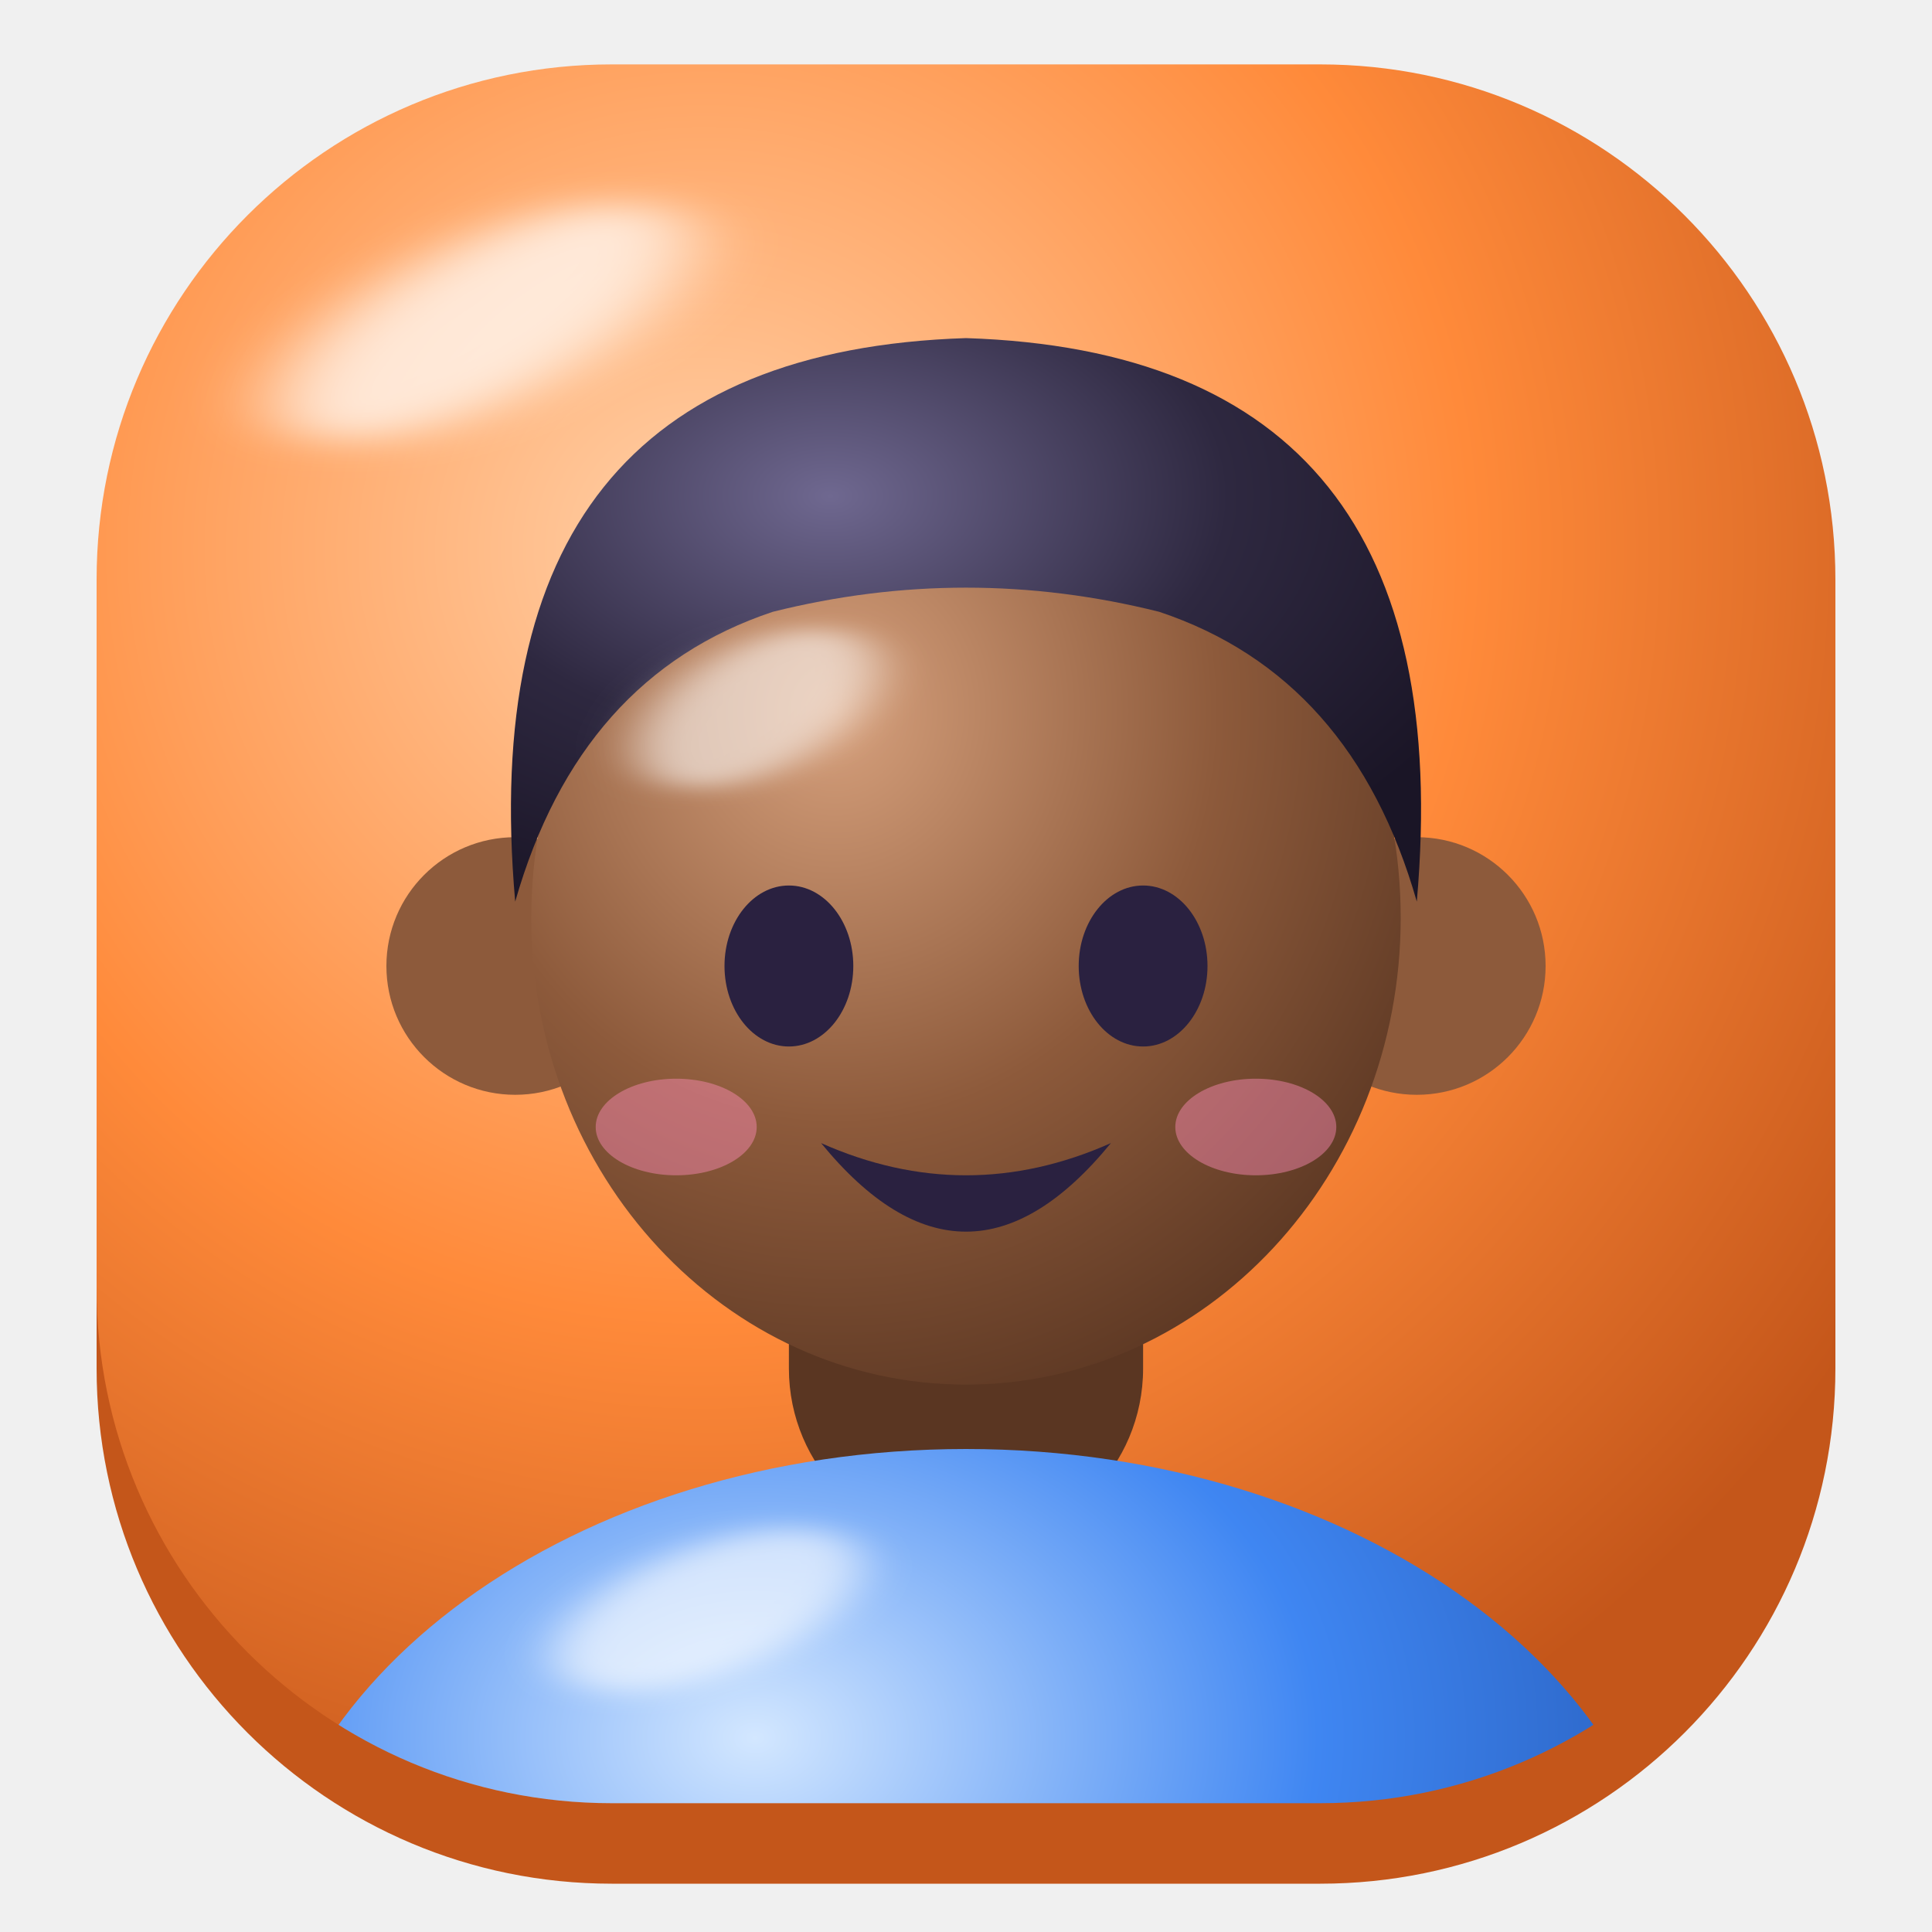
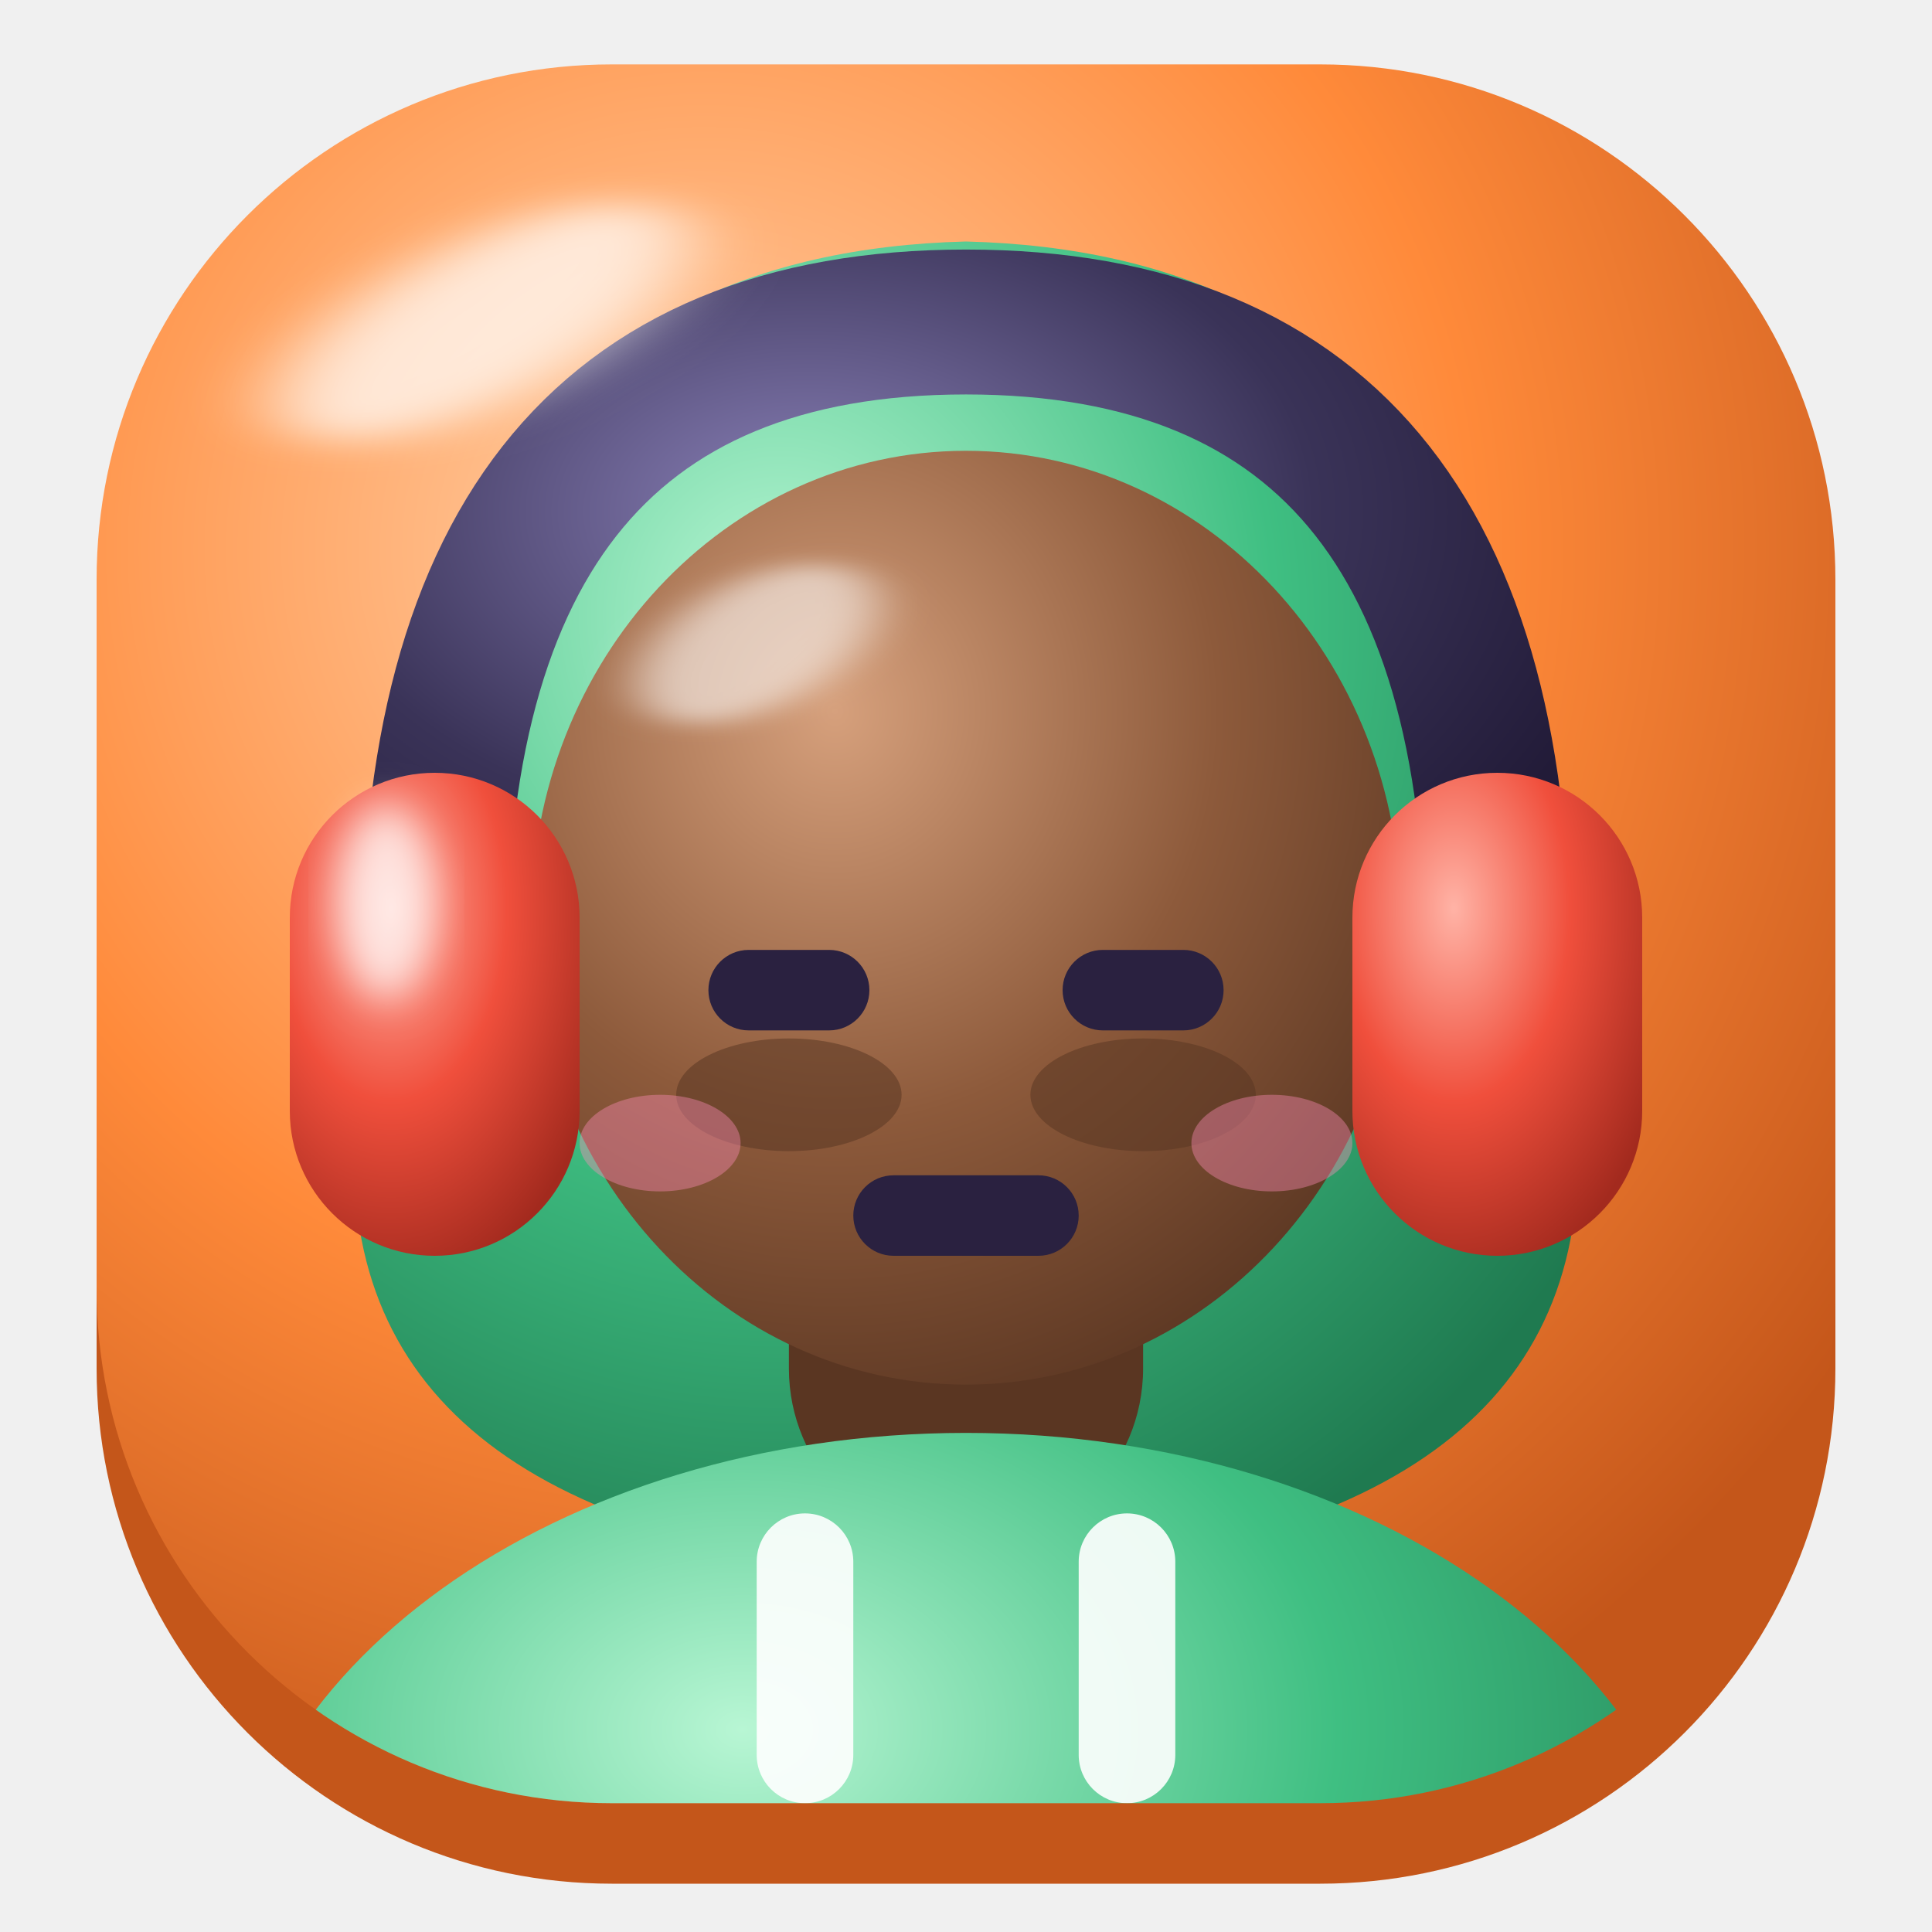
<svg xmlns="http://www.w3.org/2000/svg" viewBox="0 0 120 120" width="240" height="240">
  <defs>
    <radialGradient id="tile" cx="35%" cy="28%" r="80%">
      <stop offset="0" stop-color="#ffd0a8" />
      <stop offset="0.55" stop-color="#ff8a3a" />
      <stop offset="1" stop-color="#c4561a" />
    </radialGradient>
    <radialGradient id="skin" cx="35%" cy="28%" r="80%">
      <stop offset="0" stop-color="#d6a07c" />
      <stop offset="0.55" stop-color="#8d5a3b" />
      <stop offset="1" stop-color="#5a3622" />
    </radialGradient>
    <radialGradient id="hair" cx="35%" cy="28%" r="80%">
      <stop offset="0" stop-color="#6f6890" />
      <stop offset="0.55" stop-color="#2e2840" />
      <stop offset="1" stop-color="#1a1526" />
    </radialGradient>
-     <radialGradient id="shirt" cx="35%" cy="28%" r="80%">
-       <stop offset="0" stop-color="#d3e7ff" />
-       <stop offset="0.5" stop-color="#3f86f2" />
-       <stop offset="1" stop-color="#1f4fa8" />
+     <radialGradient id="cloth" cx="35%" cy="28%" r="80%">
+       <stop offset="0" stop-color="#b8f6d4" />
+       <stop offset="0.5" stop-color="#3fbf82" />
+       <stop offset="1" stop-color="#1f7a50" />
+     </radialGradient>
+     <radialGradient id="vest" cx="35%" cy="28%" r="80%">
+       <stop offset="0" stop-color="#f4f6fa" />
+       <stop offset="0.55" stop-color="#a9b4c6" />
+       <stop offset="1" stop-color="#6b778c" />
    </radialGradient>
    <radialGradient id="ink" cx="35%" cy="28%" r="80%">
      <stop offset="0" stop-color="#8a81b8" />
      <stop offset="0.6" stop-color="#3a3358" />
      <stop offset="1" stop-color="#221b38" />
    </radialGradient>
+     <radialGradient id="paper" cx="35%" cy="28%" r="80%">
+       <stop offset="0" stop-color="#ffffff" />
+       <stop offset="0.45" stop-color="#f2f4f9" />
+       <stop offset="1" stop-color="#c3cbdb" />
+     </radialGradient>
+     <radialGradient id="red" cx="35%" cy="28%" r="80%">
+       <stop offset="0" stop-color="#ffb3a6" />
+       <stop offset="0.5" stop-color="#f04f3c" />
+       <stop offset="1" stop-color="#a32a1e" />
+     </radialGradient>
+     <radialGradient id="blue" cx="35%" cy="28%" r="80%">
+       <stop offset="0" stop-color="#d3e7ff" />
+       <stop offset="0.5" stop-color="#3f86f2" />
+       <stop offset="1" stop-color="#1f4fa8" />
+     </radialGradient>
    <clipPath id="clip">
      <rect x="6" y="4" width="108" height="108" rx="32" />
    </clipPath>
-     <filter id="d-blur1" x="-30%" y="-30%" width="160%" height="160%">
+     <filter id="b1" x="-30%" y="-30%" width="160%" height="160%">
      <feGaussianBlur stdDeviation="1.2" />
    </filter>
-     <filter id="d-blur2" x="-30%" y="-30%" width="160%" height="160%">
+     <filter id="b2" x="-30%" y="-30%" width="160%" height="160%">
      <feGaussianBlur stdDeviation="2" />
    </filter>
  </defs>
  <rect x="6" y="9" width="108" height="108" rx="32" fill="#c4561a" />
  <rect x="6" y="4" width="108" height="108" rx="32" fill="url(#tile)" />
  <g clip-path="url(#clip)">
+     <path d="M22 72 Q20 16 60 15 Q100 16 98 72 Q98 96 60 98 Q22 96 22 72 Z" fill="url(#cloth)" />
    <rect x="49" y="72" width="22" height="24" rx="11" fill="#5a3622" />
-     <ellipse cx="60" cy="122" rx="44" ry="32" fill="url(#shirt)" />
-     <ellipse cx="44" cy="100" rx="10" ry="4" fill="#ffffff" opacity="0.6" transform="rotate(-20 44 100)" filter="url(#d-blur1)" />
+     <ellipse cx="60" cy="122" rx="46" ry="33" fill="url(#cloth)" />
+     <rect x="47" y="94" width="6" height="18" rx="3" fill="#fff" opacity="0.9" />
+     <rect x="67" y="94" width="6" height="18" rx="3" fill="#fff" opacity="0.9" />
    <circle cx="32" cy="60" r="8" fill="#8d5a3b" />
    <circle cx="88" cy="60" r="8" fill="#8d5a3b" />
    <ellipse cx="60" cy="57" rx="27" ry="29" fill="url(#skin)" />
-     <path d="M32 56 Q29 22 60 21 Q91 22 88 56 Q84 42 72 38 Q60 35 48 38 Q36 42 32 56 Z" fill="url(#hair)" />
-     <ellipse cx="49" cy="60" rx="4" ry="5" fill="#2a2140" />
-     <ellipse cx="71" cy="60" rx="4" ry="5" fill="#2a2140" />
-     <ellipse cx="42" cy="70" rx="5" ry="3" fill="#ff8cb8" opacity="0.45" />
-     <ellipse cx="78" cy="70" rx="5" ry="3" fill="#ff8cb8" opacity="0.45" />
-     <path d="M51 71 Q60 82 69 71 Q60 75 51 71 Z" fill="#2a2140" />
-     <ellipse cx="47" cy="44" rx="8" ry="4" fill="#ffffff" opacity="0.55" transform="rotate(-25 47 44)" filter="url(#d-blur1)" />
+     <ellipse cx="47" cy="40" rx="8" ry="4" fill="#fff" opacity="0.55" transform="rotate(-25 47 40)" filter="url(#b1)" />
+     <ellipse cx="49" cy="68" rx="7" ry="3.5" fill="#5a3622" opacity="0.55" />
+     <ellipse cx="71" cy="68" rx="7" ry="3.5" fill="#5a3622" opacity="0.55" />
+     <rect x="44" y="59" width="10" height="5" rx="2.5" fill="#2a2140" />
+     <rect x="66" y="59" width="10" height="5" rx="2.5" fill="#2a2140" />
+     <ellipse cx="41" cy="71" rx="5" ry="3" fill="#ff8cb8" opacity="0.4" />
+     <ellipse cx="79" cy="71" rx="5" ry="3" fill="#ff8cb8" opacity="0.4" />
+     <rect x="53" y="73" width="14" height="5" rx="2.5" fill="#2a2140" />
+     <path d="M27 62 Q26 20 60 20 Q94 20 93 62" fill="none" stroke="url(#ink)" stroke-width="9" stroke-linecap="round" />
+     <rect x="18" y="48" width="18" height="30" rx="9" fill="url(#red)" />
+     <rect x="84" y="48" width="18" height="30" rx="9" fill="url(#red)" />
+     <ellipse cx="24" cy="56" rx="3" ry="6" fill="#fff" opacity="0.7" transform="rotate(0 24 56)" filter="url(#b1)" />
  </g>
-   <ellipse cx="30" cy="20" rx="14" ry="5" fill="#ffffff" opacity="0.7" transform="rotate(-25 30 20)" filter="url(#d-blur2)" />
+   <ellipse cx="30" cy="20" rx="14" ry="5" fill="#fff" opacity="0.7" transform="rotate(-25 30 20)" filter="url(#b2)" />
</svg>
